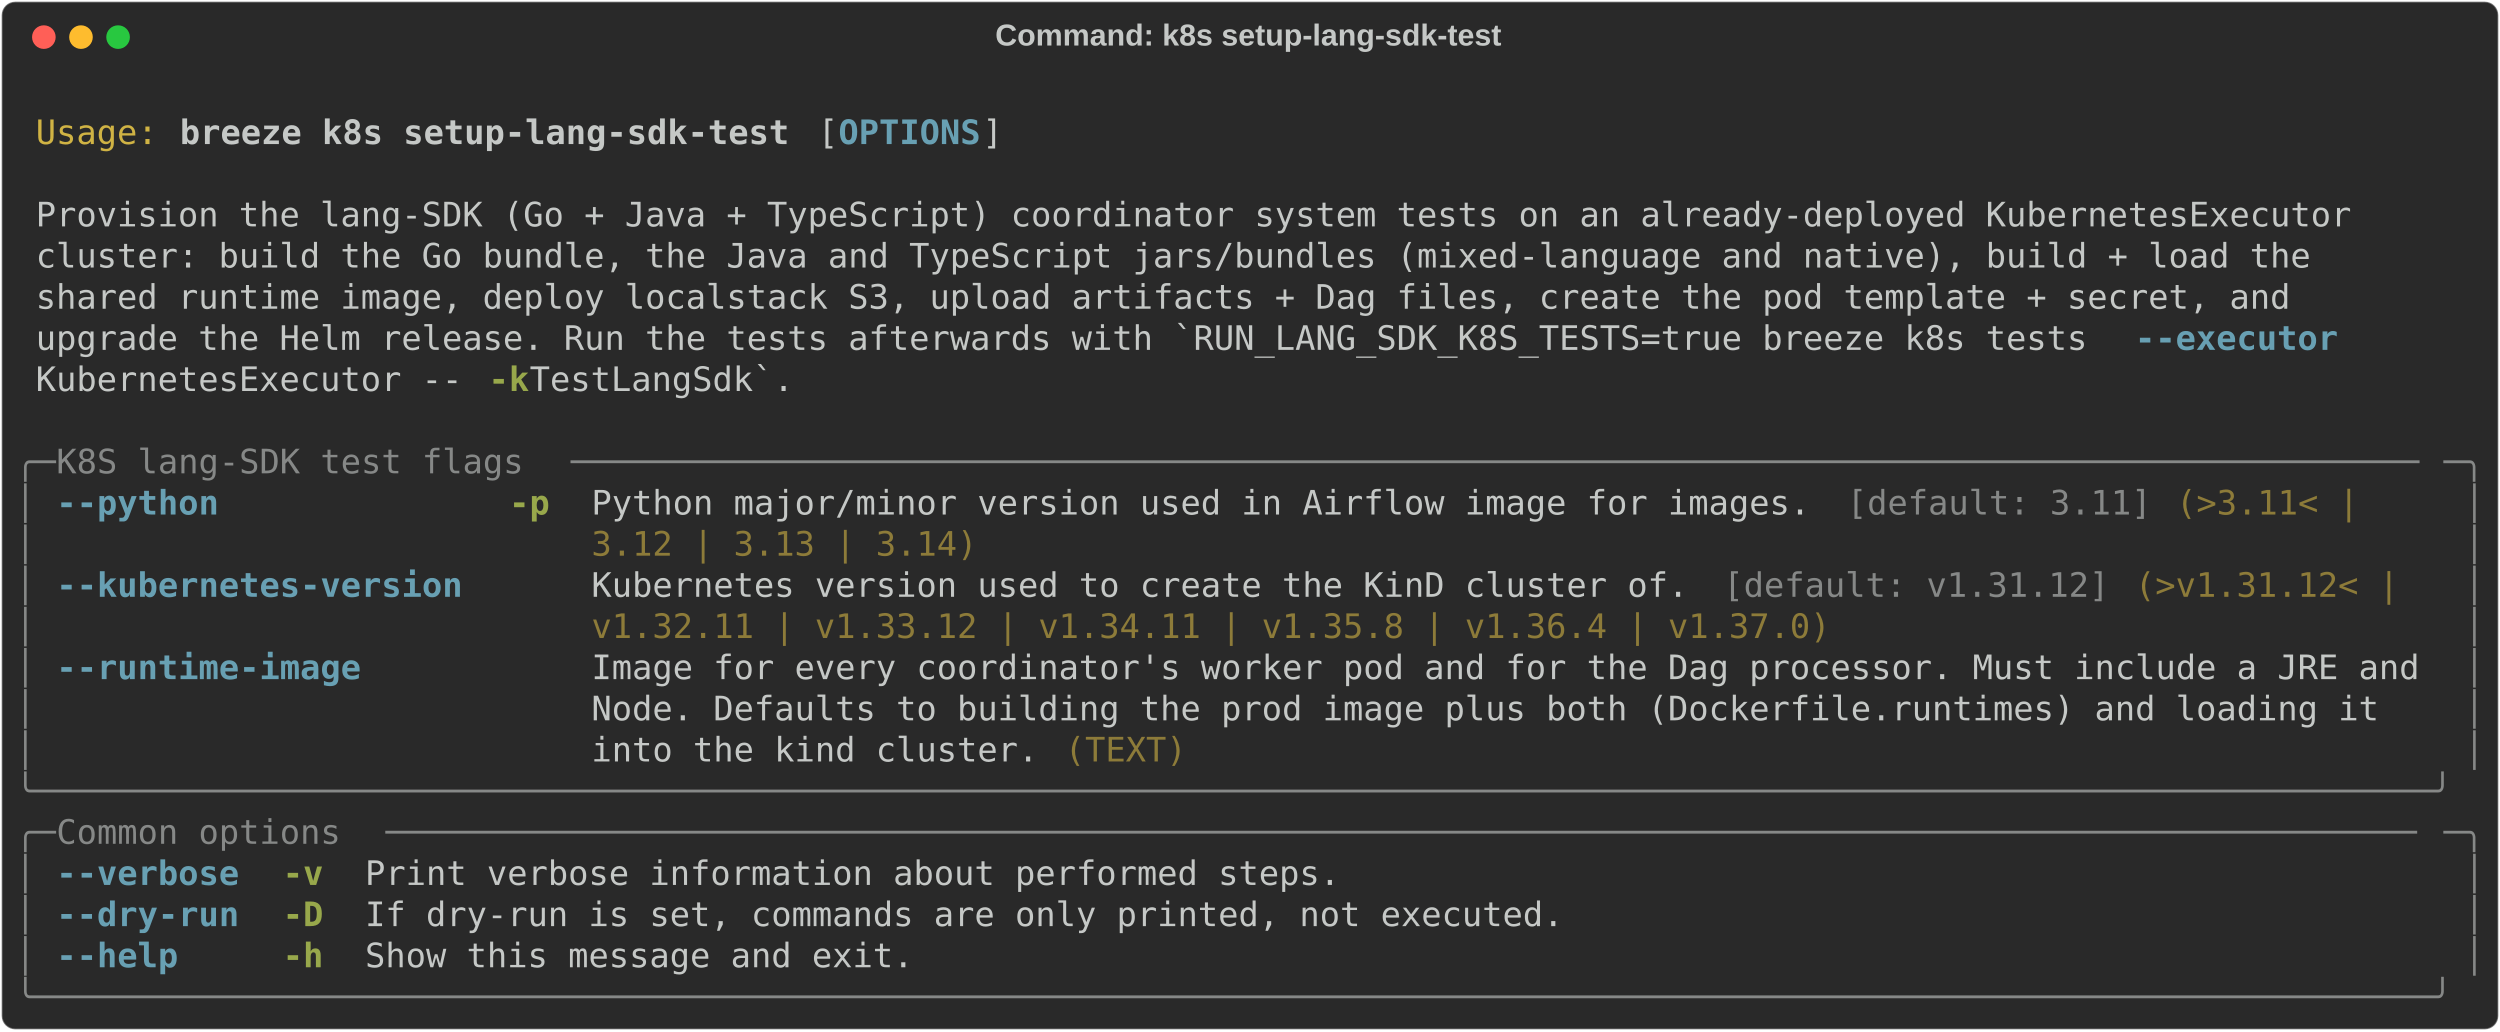
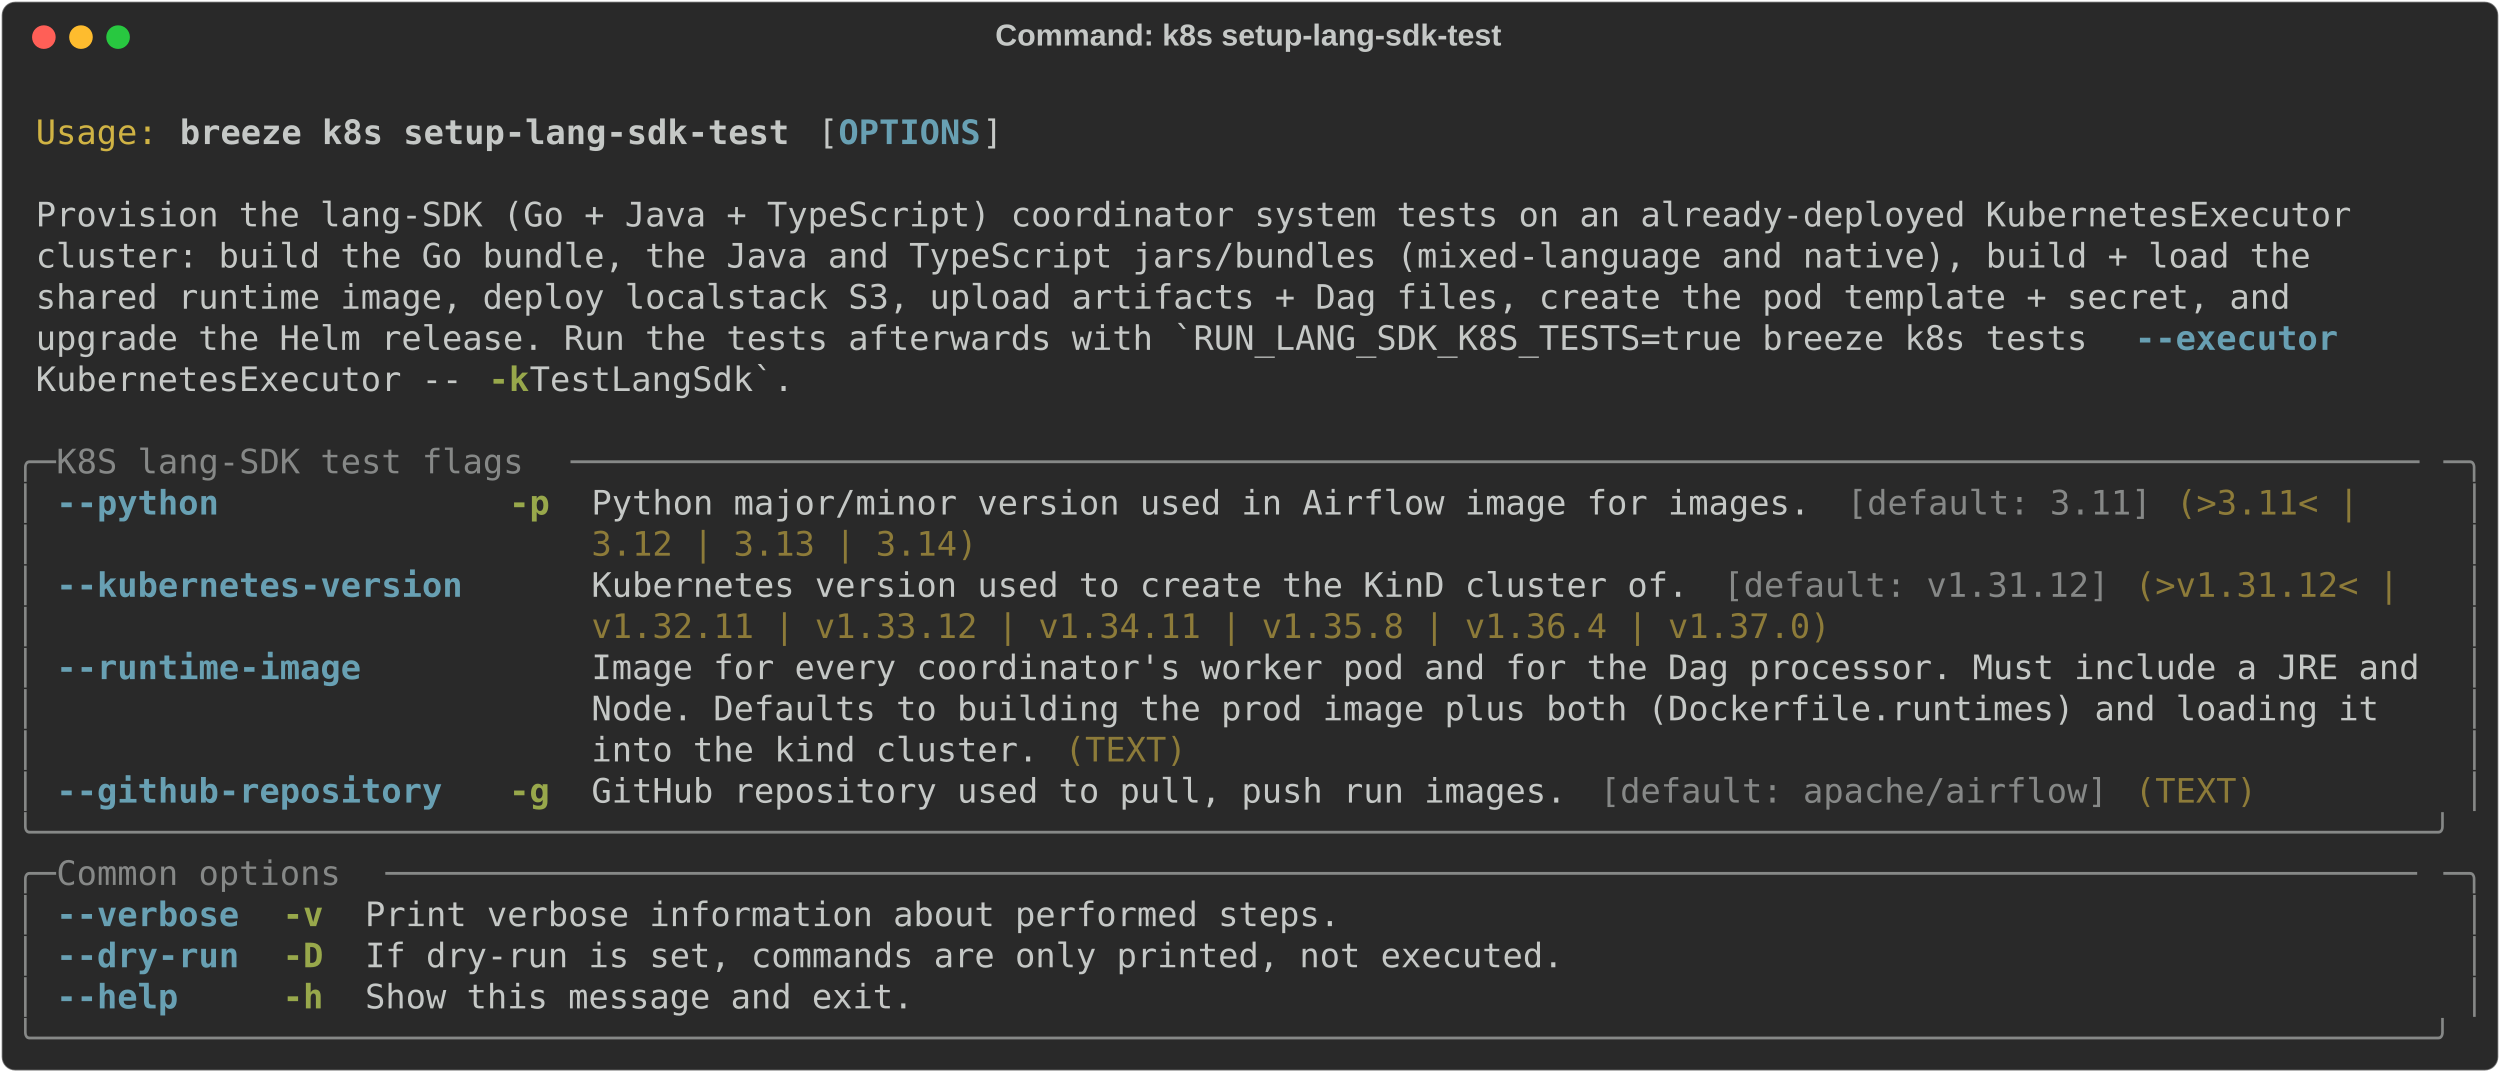
- <svg xmlns="http://www.w3.org/2000/svg" class="rich-terminal" viewBox="0 0 1482 611.2">
+ <svg xmlns="http://www.w3.org/2000/svg" class="rich-terminal" viewBox="0 0 1482 635.6">
  <style>

    @font-face {
        font-family: "Fira Code";
        src: local("FiraCode-Regular"),
                url("https://cdnjs.cloudflare.com/ajax/libs/firacode/6.2.0/woff2/FiraCode-Regular.woff2") format("woff2"),
                url("https://cdnjs.cloudflare.com/ajax/libs/firacode/6.2.0/woff/FiraCode-Regular.woff") format("woff");
        font-style: normal;
        font-weight: 400;
    }
    @font-face {
        font-family: "Fira Code";
        src: local("FiraCode-Bold"),
                url("https://cdnjs.cloudflare.com/ajax/libs/firacode/6.2.0/woff2/FiraCode-Bold.woff2") format("woff2"),
                url("https://cdnjs.cloudflare.com/ajax/libs/firacode/6.2.0/woff/FiraCode-Bold.woff") format("woff");
        font-style: bold;
        font-weight: 700;
    }

    .breeze-k8s-setup-lang-sdk-test-matrix {
        font-family: Fira Code, monospace;
        font-size: 20px;
        line-height: 24.4px;
        font-variant-east-asian: full-width;
    }

    .breeze-k8s-setup-lang-sdk-test-title {
        font-size: 18px;
        font-weight: bold;
        font-family: arial;
    }

    .breeze-k8s-setup-lang-sdk-test-r1 { fill: #c5c8c6 }
.breeze-k8s-setup-lang-sdk-test-r2 { fill: #d0b344 }
.breeze-k8s-setup-lang-sdk-test-r3 { fill: #c5c8c6;font-weight: bold }
.breeze-k8s-setup-lang-sdk-test-r4 { fill: #68a0b3;font-weight: bold }
.breeze-k8s-setup-lang-sdk-test-r5 { fill: #98a84b;font-weight: bold }
.breeze-k8s-setup-lang-sdk-test-r6 { fill: #868887 }
.breeze-k8s-setup-lang-sdk-test-r7 { fill: #8d7b39 }
    </style>
  <defs>
    <clipPath id="breeze-k8s-setup-lang-sdk-test-clip-terminal">
-       <rect x="0" y="0" width="1463.0" height="560.2" />
+       <rect x="0" y="0" width="1463.0" height="584.6" />
    </clipPath>
    <clipPath id="breeze-k8s-setup-lang-sdk-test-line-0">
      <rect x="0" y="1.5" width="1464" height="24.65" />
    </clipPath>
    <clipPath id="breeze-k8s-setup-lang-sdk-test-line-1">
      <rect x="0" y="25.9" width="1464" height="24.65" />
    </clipPath>
    <clipPath id="breeze-k8s-setup-lang-sdk-test-line-2">
      <rect x="0" y="50.3" width="1464" height="24.65" />
    </clipPath>
    <clipPath id="breeze-k8s-setup-lang-sdk-test-line-3">
      <rect x="0" y="74.7" width="1464" height="24.65" />
    </clipPath>
    <clipPath id="breeze-k8s-setup-lang-sdk-test-line-4">
      <rect x="0" y="99.1" width="1464" height="24.65" />
    </clipPath>
    <clipPath id="breeze-k8s-setup-lang-sdk-test-line-5">
      <rect x="0" y="123.5" width="1464" height="24.65" />
    </clipPath>
    <clipPath id="breeze-k8s-setup-lang-sdk-test-line-6">
      <rect x="0" y="147.9" width="1464" height="24.65" />
    </clipPath>
    <clipPath id="breeze-k8s-setup-lang-sdk-test-line-7">
      <rect x="0" y="172.3" width="1464" height="24.65" />
    </clipPath>
    <clipPath id="breeze-k8s-setup-lang-sdk-test-line-8">
      <rect x="0" y="196.7" width="1464" height="24.65" />
    </clipPath>
    <clipPath id="breeze-k8s-setup-lang-sdk-test-line-9">
      <rect x="0" y="221.1" width="1464" height="24.65" />
    </clipPath>
    <clipPath id="breeze-k8s-setup-lang-sdk-test-line-10">
      <rect x="0" y="245.5" width="1464" height="24.65" />
    </clipPath>
    <clipPath id="breeze-k8s-setup-lang-sdk-test-line-11">
      <rect x="0" y="269.9" width="1464" height="24.65" />
    </clipPath>
    <clipPath id="breeze-k8s-setup-lang-sdk-test-line-12">
      <rect x="0" y="294.3" width="1464" height="24.65" />
    </clipPath>
    <clipPath id="breeze-k8s-setup-lang-sdk-test-line-13">
      <rect x="0" y="318.7" width="1464" height="24.65" />
    </clipPath>
    <clipPath id="breeze-k8s-setup-lang-sdk-test-line-14">
      <rect x="0" y="343.1" width="1464" height="24.65" />
    </clipPath>
    <clipPath id="breeze-k8s-setup-lang-sdk-test-line-15">
      <rect x="0" y="367.5" width="1464" height="24.65" />
    </clipPath>
    <clipPath id="breeze-k8s-setup-lang-sdk-test-line-16">
      <rect x="0" y="391.9" width="1464" height="24.65" />
    </clipPath>
    <clipPath id="breeze-k8s-setup-lang-sdk-test-line-17">
      <rect x="0" y="416.3" width="1464" height="24.65" />
    </clipPath>
    <clipPath id="breeze-k8s-setup-lang-sdk-test-line-18">
      <rect x="0" y="440.7" width="1464" height="24.65" />
    </clipPath>
    <clipPath id="breeze-k8s-setup-lang-sdk-test-line-19">
      <rect x="0" y="465.1" width="1464" height="24.65" />
    </clipPath>
    <clipPath id="breeze-k8s-setup-lang-sdk-test-line-20">
      <rect x="0" y="489.5" width="1464" height="24.65" />
    </clipPath>
    <clipPath id="breeze-k8s-setup-lang-sdk-test-line-21">
      <rect x="0" y="513.9" width="1464" height="24.65" />
    </clipPath>
+     <clipPath id="breeze-k8s-setup-lang-sdk-test-line-22">
+       <rect x="0" y="538.3" width="1464" height="24.65" />
+     </clipPath>
  </defs>
-   <rect fill="#292929" stroke="rgba(255,255,255,0.35)" stroke-width="1" x="1" y="1" width="1480" height="609.2" rx="8" />
+   <rect fill="#292929" stroke="rgba(255,255,255,0.35)" stroke-width="1" x="1" y="1" width="1480" height="633.6" rx="8" />
  <text class="breeze-k8s-setup-lang-sdk-test-title" fill="#c5c8c6" text-anchor="middle" x="740" y="27">Command: k8s setup-lang-sdk-test</text>
  <g transform="translate(26,22)">
    <circle cx="0" cy="0" r="7" fill="#ff5f57" />
    <circle cx="22" cy="0" r="7" fill="#febc2e" />
    <circle cx="44" cy="0" r="7" fill="#28c840" />
  </g>
  <g transform="translate(9, 41)" clip-path="url(#breeze-k8s-setup-lang-sdk-test-clip-terminal)">
    <g class="breeze-k8s-setup-lang-sdk-test-matrix">
      <text class="breeze-k8s-setup-lang-sdk-test-r1" x="1464" y="20" textLength="12.2" clip-path="url(#breeze-k8s-setup-lang-sdk-test-line-0)">
</text>
      <text class="breeze-k8s-setup-lang-sdk-test-r2" x="12.2" y="44.4" textLength="73.2" clip-path="url(#breeze-k8s-setup-lang-sdk-test-line-1)">Usage:</text>
      <text class="breeze-k8s-setup-lang-sdk-test-r3" x="97.6" y="44.4" textLength="366" clip-path="url(#breeze-k8s-setup-lang-sdk-test-line-1)">breeze k8s setup-lang-sdk-test</text>
      <text class="breeze-k8s-setup-lang-sdk-test-r1" x="475.8" y="44.4" textLength="12.2" clip-path="url(#breeze-k8s-setup-lang-sdk-test-line-1)">[</text>
      <text class="breeze-k8s-setup-lang-sdk-test-r4" x="488" y="44.4" textLength="85.4" clip-path="url(#breeze-k8s-setup-lang-sdk-test-line-1)">OPTIONS</text>
      <text class="breeze-k8s-setup-lang-sdk-test-r1" x="573.4" y="44.4" textLength="12.2" clip-path="url(#breeze-k8s-setup-lang-sdk-test-line-1)">]</text>
      <text class="breeze-k8s-setup-lang-sdk-test-r1" x="1464" y="44.4" textLength="12.2" clip-path="url(#breeze-k8s-setup-lang-sdk-test-line-1)">
</text>
      <text class="breeze-k8s-setup-lang-sdk-test-r1" x="1464" y="68.8" textLength="12.2" clip-path="url(#breeze-k8s-setup-lang-sdk-test-line-2)">
</text>
      <text class="breeze-k8s-setup-lang-sdk-test-r1" x="12.2" y="93.2" textLength="1403" clip-path="url(#breeze-k8s-setup-lang-sdk-test-line-3)">Provision the lang-SDK (Go + Java + TypeScript) coordinator system tests on an already-deployed KubernetesExecutor </text>
      <text class="breeze-k8s-setup-lang-sdk-test-r1" x="1464" y="93.2" textLength="12.2" clip-path="url(#breeze-k8s-setup-lang-sdk-test-line-3)">
</text>
      <text class="breeze-k8s-setup-lang-sdk-test-r1" x="12.2" y="117.6" textLength="1378.6" clip-path="url(#breeze-k8s-setup-lang-sdk-test-line-4)">cluster: build the Go bundle, the Java and TypeScript jars/bundles (mixed-language and native), build + load the </text>
      <text class="breeze-k8s-setup-lang-sdk-test-r1" x="1464" y="117.6" textLength="12.2" clip-path="url(#breeze-k8s-setup-lang-sdk-test-line-4)">
</text>
      <text class="breeze-k8s-setup-lang-sdk-test-r1" x="12.2" y="142" textLength="1366.4" clip-path="url(#breeze-k8s-setup-lang-sdk-test-line-5)">shared runtime image, deploy localstack S3, upload artifacts + Dag files, create the pod template + secret, and </text>
      <text class="breeze-k8s-setup-lang-sdk-test-r1" x="1464" y="142" textLength="12.2" clip-path="url(#breeze-k8s-setup-lang-sdk-test-line-5)">
</text>
      <text class="breeze-k8s-setup-lang-sdk-test-r1" x="12.2" y="166.4" textLength="1244.4" clip-path="url(#breeze-k8s-setup-lang-sdk-test-line-6)">upgrade the Helm release. Run the tests afterwards with `RUN_LANG_SDK_K8S_TESTS=true breeze k8s tests </text>
      <text class="breeze-k8s-setup-lang-sdk-test-r4" x="1256.6" y="166.4" textLength="122" clip-path="url(#breeze-k8s-setup-lang-sdk-test-line-6)">--executor</text>
      <text class="breeze-k8s-setup-lang-sdk-test-r1" x="1464" y="166.4" textLength="12.2" clip-path="url(#breeze-k8s-setup-lang-sdk-test-line-6)">
</text>
      <text class="breeze-k8s-setup-lang-sdk-test-r1" x="12.2" y="190.8" textLength="268.4" clip-path="url(#breeze-k8s-setup-lang-sdk-test-line-7)">KubernetesExecutor -- </text>
      <text class="breeze-k8s-setup-lang-sdk-test-r5" x="280.6" y="190.8" textLength="24.4" clip-path="url(#breeze-k8s-setup-lang-sdk-test-line-7)">-k</text>
      <text class="breeze-k8s-setup-lang-sdk-test-r1" x="305" y="190.8" textLength="170.8" clip-path="url(#breeze-k8s-setup-lang-sdk-test-line-7)"> TestLangSdk`.</text>
      <text class="breeze-k8s-setup-lang-sdk-test-r1" x="1464" y="190.8" textLength="12.2" clip-path="url(#breeze-k8s-setup-lang-sdk-test-line-7)">
</text>
      <text class="breeze-k8s-setup-lang-sdk-test-r1" x="1464" y="215.2" textLength="12.2" clip-path="url(#breeze-k8s-setup-lang-sdk-test-line-8)">
</text>
      <text class="breeze-k8s-setup-lang-sdk-test-r6" x="0" y="239.6" textLength="24.4" clip-path="url(#breeze-k8s-setup-lang-sdk-test-line-9)">╭─</text>
      <text class="breeze-k8s-setup-lang-sdk-test-r6" x="24.4" y="239.6" textLength="305" clip-path="url(#breeze-k8s-setup-lang-sdk-test-line-9)"> K8S lang-SDK test flags </text>
      <text class="breeze-k8s-setup-lang-sdk-test-r6" x="329.4" y="239.6" textLength="1110.2" clip-path="url(#breeze-k8s-setup-lang-sdk-test-line-9)">───────────────────────────────────────────────────────────────────────────────────────────</text>
      <text class="breeze-k8s-setup-lang-sdk-test-r6" x="1439.6" y="239.6" textLength="24.4" clip-path="url(#breeze-k8s-setup-lang-sdk-test-line-9)">─╮</text>
      <text class="breeze-k8s-setup-lang-sdk-test-r1" x="1464" y="239.6" textLength="12.2" clip-path="url(#breeze-k8s-setup-lang-sdk-test-line-9)">
</text>
      <text class="breeze-k8s-setup-lang-sdk-test-r6" x="0" y="264" textLength="12.2" clip-path="url(#breeze-k8s-setup-lang-sdk-test-line-10)">│</text>
      <text class="breeze-k8s-setup-lang-sdk-test-r4" x="24.4" y="264" textLength="244" clip-path="url(#breeze-k8s-setup-lang-sdk-test-line-10)">--python            </text>
      <text class="breeze-k8s-setup-lang-sdk-test-r5" x="292.8" y="264" textLength="24.4" clip-path="url(#breeze-k8s-setup-lang-sdk-test-line-10)">-p</text>
      <text class="breeze-k8s-setup-lang-sdk-test-r1" x="341.6" y="264" textLength="744.2" clip-path="url(#breeze-k8s-setup-lang-sdk-test-line-10)">Python major/minor version used in Airflow image for images. </text>
      <text class="breeze-k8s-setup-lang-sdk-test-r6" x="1085.8" y="264" textLength="183" clip-path="url(#breeze-k8s-setup-lang-sdk-test-line-10)">[default: 3.11]</text>
      <text class="breeze-k8s-setup-lang-sdk-test-r7" x="1281" y="264" textLength="122" clip-path="url(#breeze-k8s-setup-lang-sdk-test-line-10)">(&gt;3.11&lt; | </text>
      <text class="breeze-k8s-setup-lang-sdk-test-r6" x="1451.8" y="264" textLength="12.2" clip-path="url(#breeze-k8s-setup-lang-sdk-test-line-10)">│</text>
      <text class="breeze-k8s-setup-lang-sdk-test-r1" x="1464" y="264" textLength="12.2" clip-path="url(#breeze-k8s-setup-lang-sdk-test-line-10)">
</text>
      <text class="breeze-k8s-setup-lang-sdk-test-r6" x="0" y="288.4" textLength="12.2" clip-path="url(#breeze-k8s-setup-lang-sdk-test-line-11)">│</text>
      <text class="breeze-k8s-setup-lang-sdk-test-r7" x="341.6" y="288.4" textLength="231.8" clip-path="url(#breeze-k8s-setup-lang-sdk-test-line-11)">3.12 | 3.13 | 3.14)</text>
      <text class="breeze-k8s-setup-lang-sdk-test-r6" x="1451.8" y="288.4" textLength="12.2" clip-path="url(#breeze-k8s-setup-lang-sdk-test-line-11)">│</text>
      <text class="breeze-k8s-setup-lang-sdk-test-r1" x="1464" y="288.4" textLength="12.2" clip-path="url(#breeze-k8s-setup-lang-sdk-test-line-11)">
</text>
      <text class="breeze-k8s-setup-lang-sdk-test-r6" x="0" y="312.8" textLength="12.2" clip-path="url(#breeze-k8s-setup-lang-sdk-test-line-12)">│</text>
      <text class="breeze-k8s-setup-lang-sdk-test-r4" x="24.4" y="312.8" textLength="244" clip-path="url(#breeze-k8s-setup-lang-sdk-test-line-12)">--kubernetes-version</text>
      <text class="breeze-k8s-setup-lang-sdk-test-r1" x="341.6" y="312.8" textLength="671" clip-path="url(#breeze-k8s-setup-lang-sdk-test-line-12)">Kubernetes version used to create the KinD cluster of. </text>
      <text class="breeze-k8s-setup-lang-sdk-test-r6" x="1012.6" y="312.8" textLength="231.8" clip-path="url(#breeze-k8s-setup-lang-sdk-test-line-12)">[default: v1.31.12]</text>
      <text class="breeze-k8s-setup-lang-sdk-test-r7" x="1256.6" y="312.8" textLength="170.8" clip-path="url(#breeze-k8s-setup-lang-sdk-test-line-12)">(&gt;v1.31.12&lt; | </text>
      <text class="breeze-k8s-setup-lang-sdk-test-r6" x="1451.8" y="312.8" textLength="12.2" clip-path="url(#breeze-k8s-setup-lang-sdk-test-line-12)">│</text>
      <text class="breeze-k8s-setup-lang-sdk-test-r1" x="1464" y="312.8" textLength="12.2" clip-path="url(#breeze-k8s-setup-lang-sdk-test-line-12)">
</text>
      <text class="breeze-k8s-setup-lang-sdk-test-r6" x="0" y="337.2" textLength="12.2" clip-path="url(#breeze-k8s-setup-lang-sdk-test-line-13)">│</text>
      <text class="breeze-k8s-setup-lang-sdk-test-r7" x="341.6" y="337.2" textLength="744.2" clip-path="url(#breeze-k8s-setup-lang-sdk-test-line-13)">v1.32.11 | v1.33.12 | v1.34.11 | v1.35.8 | v1.36.4 | v1.37.0)</text>
      <text class="breeze-k8s-setup-lang-sdk-test-r6" x="1451.8" y="337.2" textLength="12.2" clip-path="url(#breeze-k8s-setup-lang-sdk-test-line-13)">│</text>
      <text class="breeze-k8s-setup-lang-sdk-test-r1" x="1464" y="337.2" textLength="12.2" clip-path="url(#breeze-k8s-setup-lang-sdk-test-line-13)">
</text>
      <text class="breeze-k8s-setup-lang-sdk-test-r6" x="0" y="361.6" textLength="12.2" clip-path="url(#breeze-k8s-setup-lang-sdk-test-line-14)">│</text>
      <text class="breeze-k8s-setup-lang-sdk-test-r4" x="24.4" y="361.6" textLength="244" clip-path="url(#breeze-k8s-setup-lang-sdk-test-line-14)">--runtime-image     </text>
      <text class="breeze-k8s-setup-lang-sdk-test-r1" x="341.6" y="361.6" textLength="1098" clip-path="url(#breeze-k8s-setup-lang-sdk-test-line-14)">Image for every coordinator's worker pod and for the Dag processor. Must include a JRE and</text>
      <text class="breeze-k8s-setup-lang-sdk-test-r6" x="1451.8" y="361.6" textLength="12.2" clip-path="url(#breeze-k8s-setup-lang-sdk-test-line-14)">│</text>
      <text class="breeze-k8s-setup-lang-sdk-test-r1" x="1464" y="361.6" textLength="12.2" clip-path="url(#breeze-k8s-setup-lang-sdk-test-line-14)">
</text>
      <text class="breeze-k8s-setup-lang-sdk-test-r6" x="0" y="386" textLength="12.2" clip-path="url(#breeze-k8s-setup-lang-sdk-test-line-15)">│</text>
      <text class="breeze-k8s-setup-lang-sdk-test-r1" x="341.6" y="386" textLength="1098" clip-path="url(#breeze-k8s-setup-lang-sdk-test-line-15)">Node. Defaults to building the prod image plus both (Dockerfile.runtimes) and loading it  </text>
      <text class="breeze-k8s-setup-lang-sdk-test-r6" x="1451.8" y="386" textLength="12.2" clip-path="url(#breeze-k8s-setup-lang-sdk-test-line-15)">│</text>
      <text class="breeze-k8s-setup-lang-sdk-test-r1" x="1464" y="386" textLength="12.2" clip-path="url(#breeze-k8s-setup-lang-sdk-test-line-15)">
</text>
      <text class="breeze-k8s-setup-lang-sdk-test-r6" x="0" y="410.4" textLength="12.2" clip-path="url(#breeze-k8s-setup-lang-sdk-test-line-16)">│</text>
      <text class="breeze-k8s-setup-lang-sdk-test-r1" x="341.6" y="410.4" textLength="280.6" clip-path="url(#breeze-k8s-setup-lang-sdk-test-line-16)">into the kind cluster. </text>
      <text class="breeze-k8s-setup-lang-sdk-test-r7" x="622.2" y="410.4" textLength="73.2" clip-path="url(#breeze-k8s-setup-lang-sdk-test-line-16)">(TEXT)</text>
      <text class="breeze-k8s-setup-lang-sdk-test-r6" x="1451.8" y="410.4" textLength="12.2" clip-path="url(#breeze-k8s-setup-lang-sdk-test-line-16)">│</text>
      <text class="breeze-k8s-setup-lang-sdk-test-r1" x="1464" y="410.4" textLength="12.2" clip-path="url(#breeze-k8s-setup-lang-sdk-test-line-16)">
</text>
-       <text class="breeze-k8s-setup-lang-sdk-test-r6" x="0" y="434.8" textLength="1464" clip-path="url(#breeze-k8s-setup-lang-sdk-test-line-17)">╰──────────────────────────────────────────────────────────────────────────────────────────────────────────────────────╯</text>
+       <text class="breeze-k8s-setup-lang-sdk-test-r6" x="0" y="434.8" textLength="12.2" clip-path="url(#breeze-k8s-setup-lang-sdk-test-line-17)">│</text>
+       <text class="breeze-k8s-setup-lang-sdk-test-r4" x="24.4" y="434.8" textLength="244" clip-path="url(#breeze-k8s-setup-lang-sdk-test-line-17)">--github-repository </text>
+       <text class="breeze-k8s-setup-lang-sdk-test-r5" x="292.8" y="434.8" textLength="24.4" clip-path="url(#breeze-k8s-setup-lang-sdk-test-line-17)">-g</text>
+       <text class="breeze-k8s-setup-lang-sdk-test-r1" x="341.6" y="434.8" textLength="597.8" clip-path="url(#breeze-k8s-setup-lang-sdk-test-line-17)">GitHub repository used to pull, push run images. </text>
+       <text class="breeze-k8s-setup-lang-sdk-test-r6" x="939.4" y="434.8" textLength="305" clip-path="url(#breeze-k8s-setup-lang-sdk-test-line-17)">[default: apache/airflow]</text>
+       <text class="breeze-k8s-setup-lang-sdk-test-r7" x="1256.6" y="434.8" textLength="73.2" clip-path="url(#breeze-k8s-setup-lang-sdk-test-line-17)">(TEXT)</text>
+       <text class="breeze-k8s-setup-lang-sdk-test-r6" x="1451.8" y="434.8" textLength="12.2" clip-path="url(#breeze-k8s-setup-lang-sdk-test-line-17)">│</text>
      <text class="breeze-k8s-setup-lang-sdk-test-r1" x="1464" y="434.8" textLength="12.2" clip-path="url(#breeze-k8s-setup-lang-sdk-test-line-17)">
</text>
-       <text class="breeze-k8s-setup-lang-sdk-test-r6" x="0" y="459.2" textLength="24.4" clip-path="url(#breeze-k8s-setup-lang-sdk-test-line-18)">╭─</text>
-       <text class="breeze-k8s-setup-lang-sdk-test-r6" x="24.4" y="459.2" textLength="195.2" clip-path="url(#breeze-k8s-setup-lang-sdk-test-line-18)"> Common options </text>
-       <text class="breeze-k8s-setup-lang-sdk-test-r6" x="219.6" y="459.2" textLength="1220" clip-path="url(#breeze-k8s-setup-lang-sdk-test-line-18)">────────────────────────────────────────────────────────────────────────────────────────────────────</text>
-       <text class="breeze-k8s-setup-lang-sdk-test-r6" x="1439.6" y="459.2" textLength="24.4" clip-path="url(#breeze-k8s-setup-lang-sdk-test-line-18)">─╮</text>
+       <text class="breeze-k8s-setup-lang-sdk-test-r6" x="0" y="459.2" textLength="1464" clip-path="url(#breeze-k8s-setup-lang-sdk-test-line-18)">╰──────────────────────────────────────────────────────────────────────────────────────────────────────────────────────╯</text>
      <text class="breeze-k8s-setup-lang-sdk-test-r1" x="1464" y="459.2" textLength="12.2" clip-path="url(#breeze-k8s-setup-lang-sdk-test-line-18)">
</text>
-       <text class="breeze-k8s-setup-lang-sdk-test-r6" x="0" y="483.6" textLength="12.2" clip-path="url(#breeze-k8s-setup-lang-sdk-test-line-19)">│</text>
-       <text class="breeze-k8s-setup-lang-sdk-test-r4" x="24.4" y="483.6" textLength="109.8" clip-path="url(#breeze-k8s-setup-lang-sdk-test-line-19)">--verbose</text>
-       <text class="breeze-k8s-setup-lang-sdk-test-r5" x="158.6" y="483.6" textLength="24.4" clip-path="url(#breeze-k8s-setup-lang-sdk-test-line-19)">-v</text>
-       <text class="breeze-k8s-setup-lang-sdk-test-r1" x="207.4" y="483.6" textLength="585.6" clip-path="url(#breeze-k8s-setup-lang-sdk-test-line-19)">Print verbose information about performed steps.</text>
-       <text class="breeze-k8s-setup-lang-sdk-test-r6" x="1451.8" y="483.6" textLength="12.2" clip-path="url(#breeze-k8s-setup-lang-sdk-test-line-19)">│</text>
+       <text class="breeze-k8s-setup-lang-sdk-test-r6" x="0" y="483.6" textLength="24.4" clip-path="url(#breeze-k8s-setup-lang-sdk-test-line-19)">╭─</text>
+       <text class="breeze-k8s-setup-lang-sdk-test-r6" x="24.4" y="483.6" textLength="195.2" clip-path="url(#breeze-k8s-setup-lang-sdk-test-line-19)"> Common options </text>
+       <text class="breeze-k8s-setup-lang-sdk-test-r6" x="219.6" y="483.6" textLength="1220" clip-path="url(#breeze-k8s-setup-lang-sdk-test-line-19)">────────────────────────────────────────────────────────────────────────────────────────────────────</text>
+       <text class="breeze-k8s-setup-lang-sdk-test-r6" x="1439.6" y="483.6" textLength="24.4" clip-path="url(#breeze-k8s-setup-lang-sdk-test-line-19)">─╮</text>
      <text class="breeze-k8s-setup-lang-sdk-test-r1" x="1464" y="483.6" textLength="12.2" clip-path="url(#breeze-k8s-setup-lang-sdk-test-line-19)">
</text>
      <text class="breeze-k8s-setup-lang-sdk-test-r6" x="0" y="508" textLength="12.2" clip-path="url(#breeze-k8s-setup-lang-sdk-test-line-20)">│</text>
-       <text class="breeze-k8s-setup-lang-sdk-test-r4" x="24.4" y="508" textLength="109.8" clip-path="url(#breeze-k8s-setup-lang-sdk-test-line-20)">--dry-run</text>
-       <text class="breeze-k8s-setup-lang-sdk-test-r5" x="158.6" y="508" textLength="24.4" clip-path="url(#breeze-k8s-setup-lang-sdk-test-line-20)">-D</text>
-       <text class="breeze-k8s-setup-lang-sdk-test-r1" x="207.4" y="508" textLength="719.8" clip-path="url(#breeze-k8s-setup-lang-sdk-test-line-20)">If dry-run is set, commands are only printed, not executed.</text>
+       <text class="breeze-k8s-setup-lang-sdk-test-r4" x="24.4" y="508" textLength="109.8" clip-path="url(#breeze-k8s-setup-lang-sdk-test-line-20)">--verbose</text>
+       <text class="breeze-k8s-setup-lang-sdk-test-r5" x="158.6" y="508" textLength="24.4" clip-path="url(#breeze-k8s-setup-lang-sdk-test-line-20)">-v</text>
+       <text class="breeze-k8s-setup-lang-sdk-test-r1" x="207.4" y="508" textLength="585.6" clip-path="url(#breeze-k8s-setup-lang-sdk-test-line-20)">Print verbose information about performed steps.</text>
      <text class="breeze-k8s-setup-lang-sdk-test-r6" x="1451.8" y="508" textLength="12.2" clip-path="url(#breeze-k8s-setup-lang-sdk-test-line-20)">│</text>
      <text class="breeze-k8s-setup-lang-sdk-test-r1" x="1464" y="508" textLength="12.2" clip-path="url(#breeze-k8s-setup-lang-sdk-test-line-20)">
</text>
      <text class="breeze-k8s-setup-lang-sdk-test-r6" x="0" y="532.4" textLength="12.2" clip-path="url(#breeze-k8s-setup-lang-sdk-test-line-21)">│</text>
-       <text class="breeze-k8s-setup-lang-sdk-test-r4" x="24.4" y="532.4" textLength="109.8" clip-path="url(#breeze-k8s-setup-lang-sdk-test-line-21)">--help   </text>
-       <text class="breeze-k8s-setup-lang-sdk-test-r5" x="158.6" y="532.4" textLength="24.4" clip-path="url(#breeze-k8s-setup-lang-sdk-test-line-21)">-h</text>
-       <text class="breeze-k8s-setup-lang-sdk-test-r1" x="207.4" y="532.4" textLength="329.4" clip-path="url(#breeze-k8s-setup-lang-sdk-test-line-21)">Show this message and exit.</text>
+       <text class="breeze-k8s-setup-lang-sdk-test-r4" x="24.4" y="532.4" textLength="109.8" clip-path="url(#breeze-k8s-setup-lang-sdk-test-line-21)">--dry-run</text>
+       <text class="breeze-k8s-setup-lang-sdk-test-r5" x="158.6" y="532.4" textLength="24.4" clip-path="url(#breeze-k8s-setup-lang-sdk-test-line-21)">-D</text>
+       <text class="breeze-k8s-setup-lang-sdk-test-r1" x="207.4" y="532.4" textLength="719.8" clip-path="url(#breeze-k8s-setup-lang-sdk-test-line-21)">If dry-run is set, commands are only printed, not executed.</text>
      <text class="breeze-k8s-setup-lang-sdk-test-r6" x="1451.8" y="532.4" textLength="12.2" clip-path="url(#breeze-k8s-setup-lang-sdk-test-line-21)">│</text>
      <text class="breeze-k8s-setup-lang-sdk-test-r1" x="1464" y="532.4" textLength="12.2" clip-path="url(#breeze-k8s-setup-lang-sdk-test-line-21)">
</text>
-       <text class="breeze-k8s-setup-lang-sdk-test-r6" x="0" y="556.8" textLength="1464" clip-path="url(#breeze-k8s-setup-lang-sdk-test-line-22)">╰──────────────────────────────────────────────────────────────────────────────────────────────────────────────────────╯</text>
+       <text class="breeze-k8s-setup-lang-sdk-test-r6" x="0" y="556.8" textLength="12.2" clip-path="url(#breeze-k8s-setup-lang-sdk-test-line-22)">│</text>
+       <text class="breeze-k8s-setup-lang-sdk-test-r4" x="24.4" y="556.8" textLength="109.8" clip-path="url(#breeze-k8s-setup-lang-sdk-test-line-22)">--help   </text>
+       <text class="breeze-k8s-setup-lang-sdk-test-r5" x="158.6" y="556.8" textLength="24.4" clip-path="url(#breeze-k8s-setup-lang-sdk-test-line-22)">-h</text>
+       <text class="breeze-k8s-setup-lang-sdk-test-r1" x="207.4" y="556.8" textLength="329.4" clip-path="url(#breeze-k8s-setup-lang-sdk-test-line-22)">Show this message and exit.</text>
+       <text class="breeze-k8s-setup-lang-sdk-test-r6" x="1451.8" y="556.8" textLength="12.2" clip-path="url(#breeze-k8s-setup-lang-sdk-test-line-22)">│</text>
      <text class="breeze-k8s-setup-lang-sdk-test-r1" x="1464" y="556.8" textLength="12.2" clip-path="url(#breeze-k8s-setup-lang-sdk-test-line-22)">
+ </text>
+       <text class="breeze-k8s-setup-lang-sdk-test-r6" x="0" y="581.2" textLength="1464" clip-path="url(#breeze-k8s-setup-lang-sdk-test-line-23)">╰──────────────────────────────────────────────────────────────────────────────────────────────────────────────────────╯</text>
+       <text class="breeze-k8s-setup-lang-sdk-test-r1" x="1464" y="581.2" textLength="12.2" clip-path="url(#breeze-k8s-setup-lang-sdk-test-line-23)">
</text>
    </g>
  </g>
</svg>
